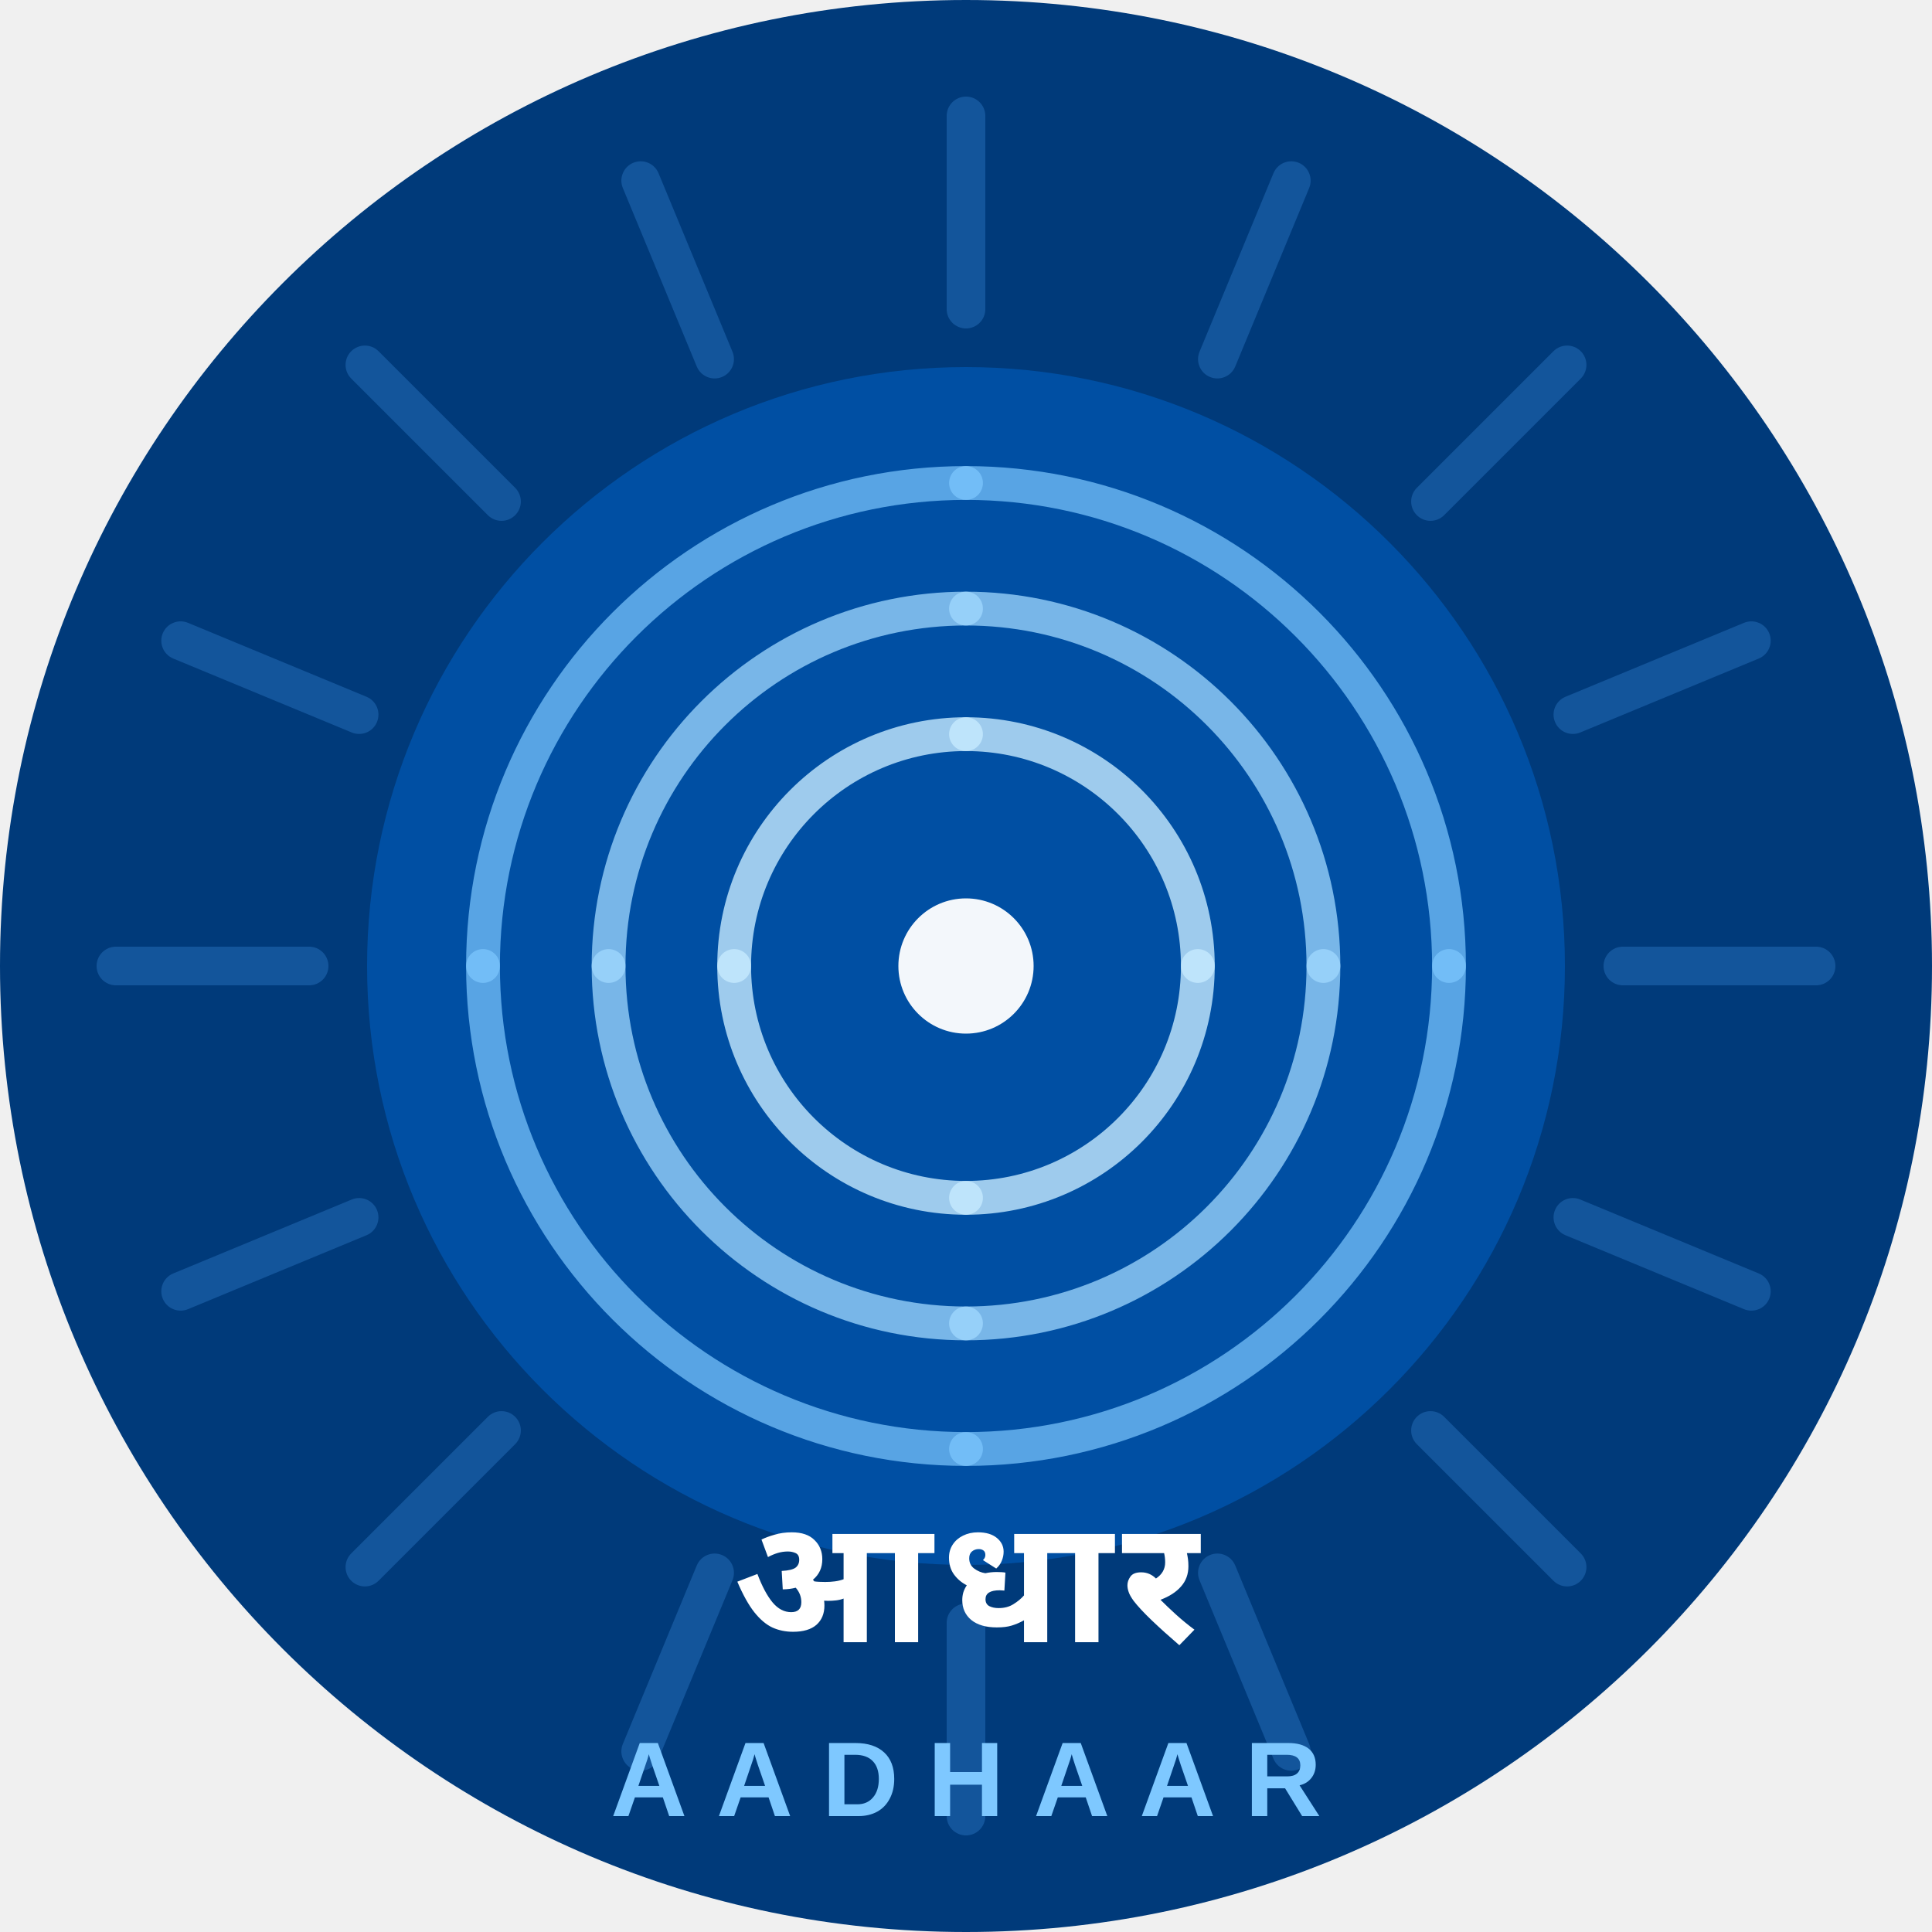
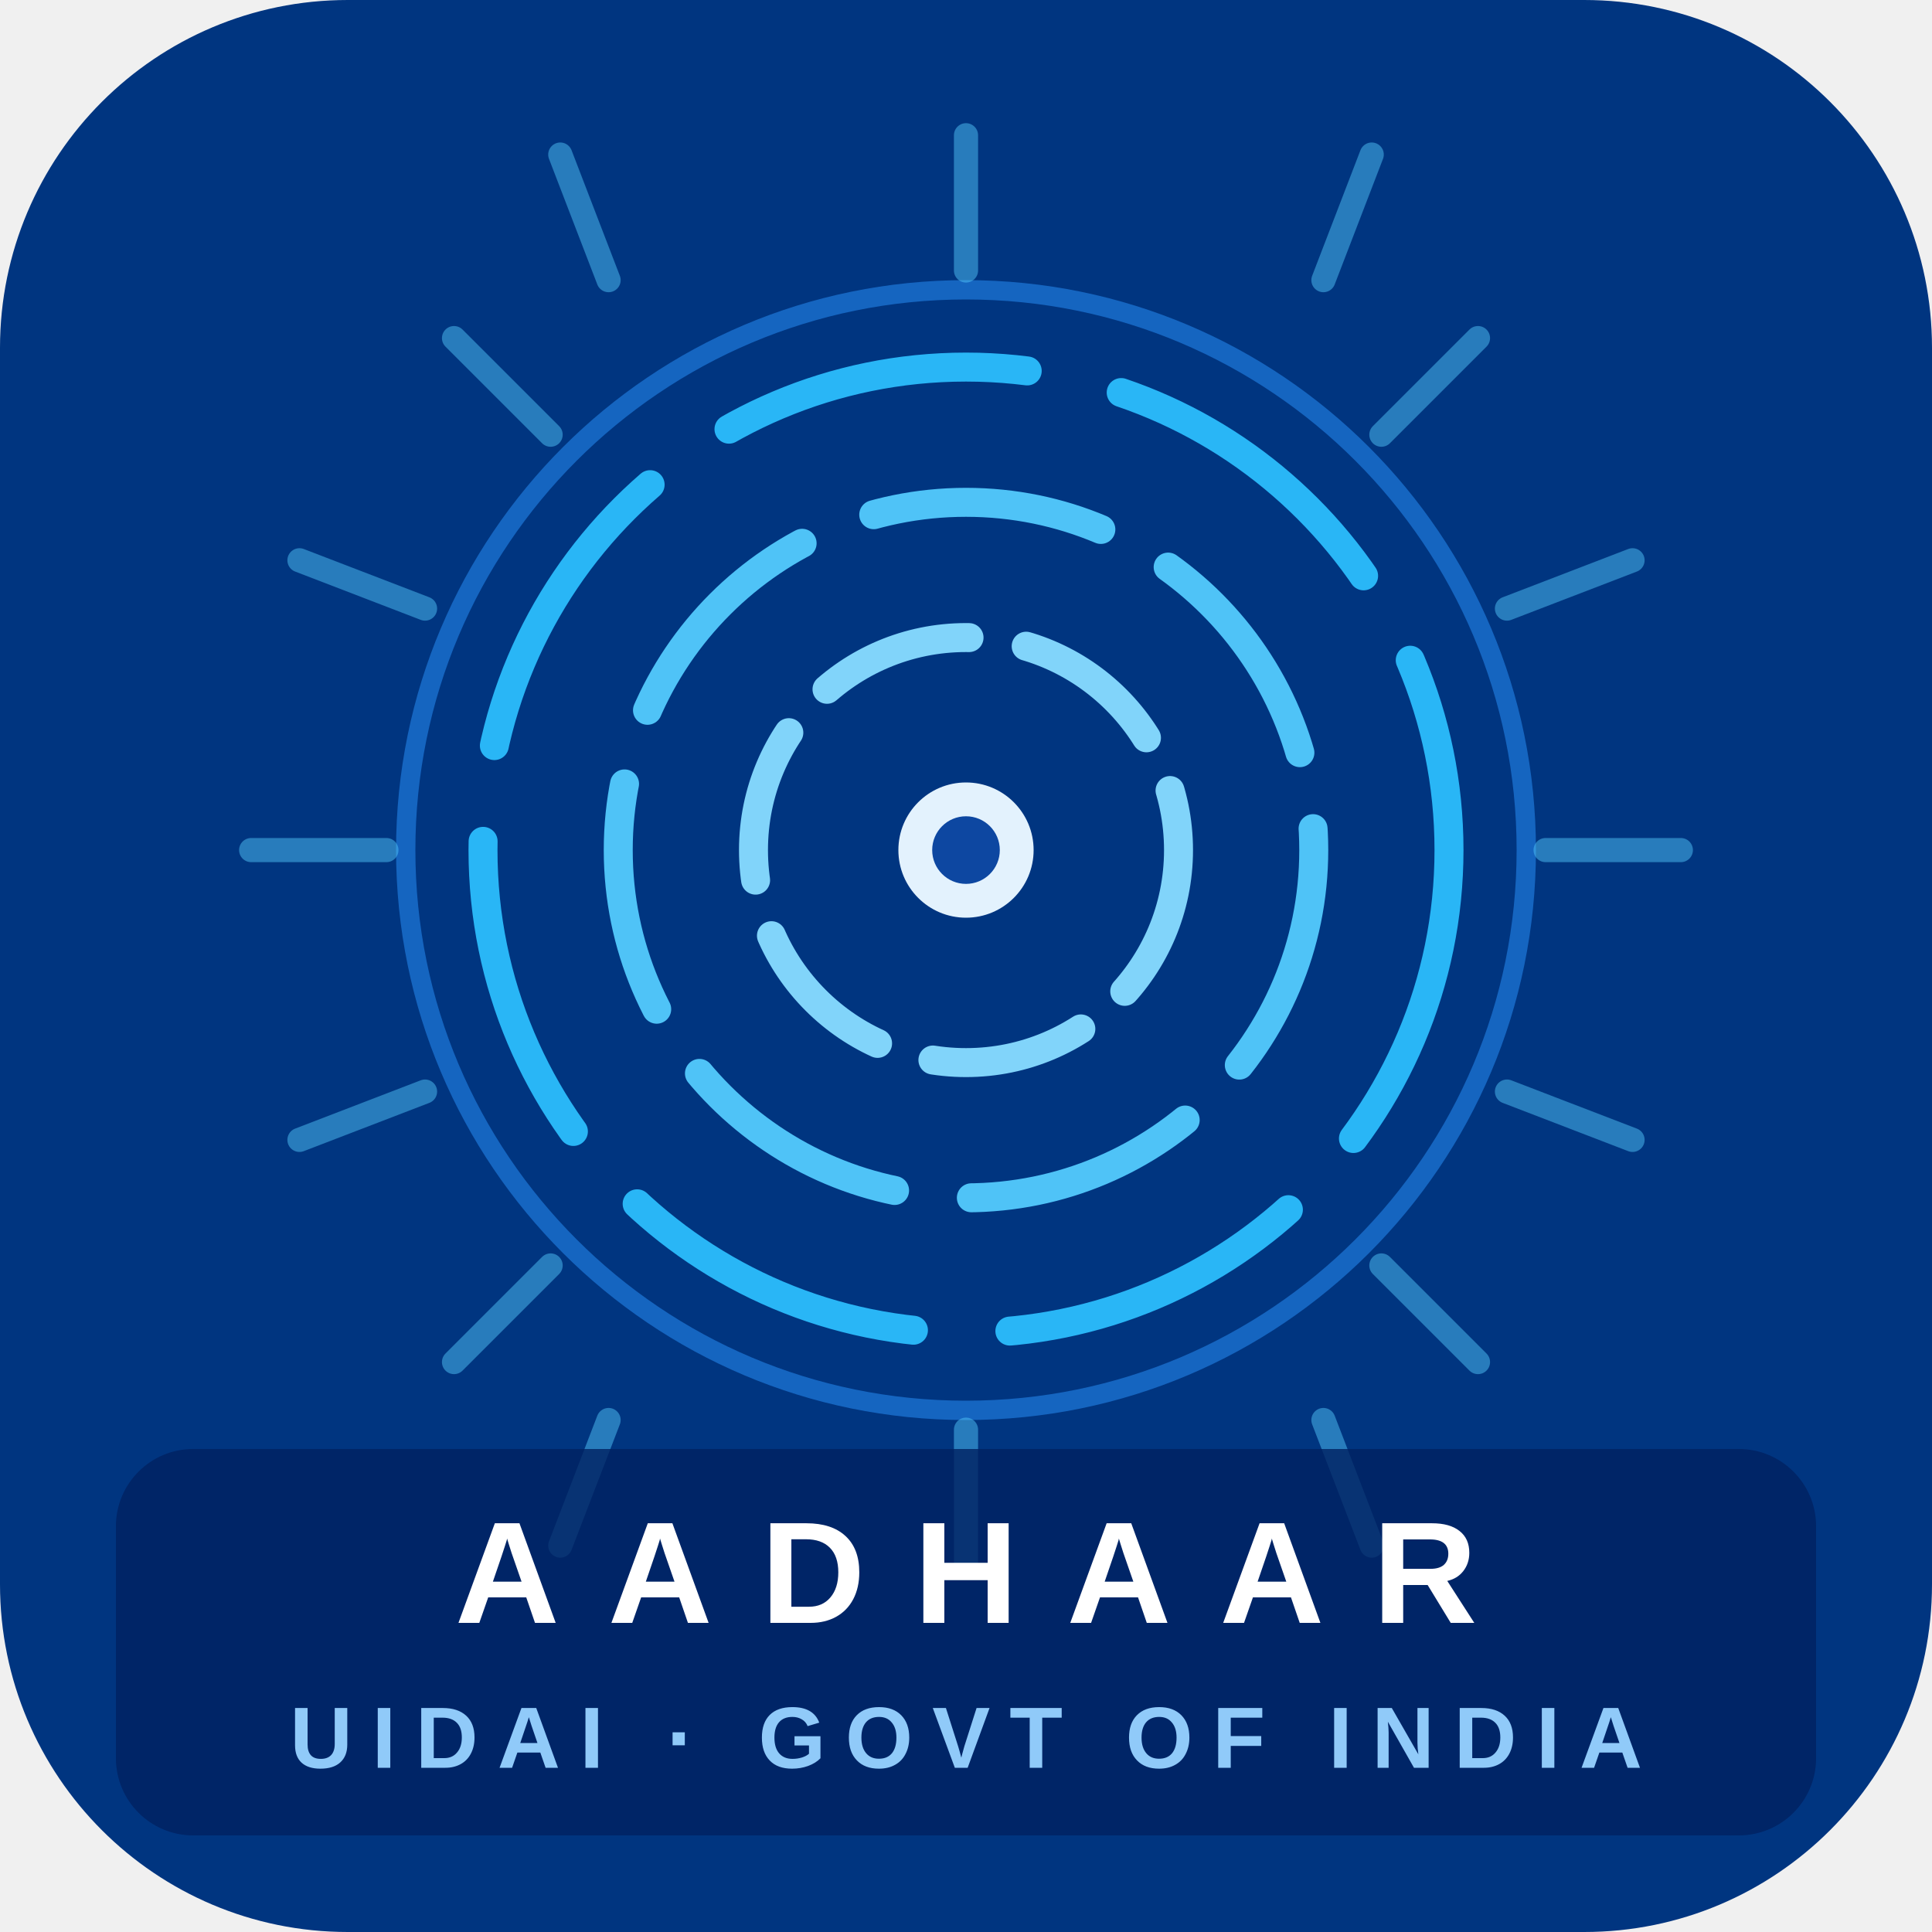
<svg xmlns="http://www.w3.org/2000/svg" viewBox="0 0 200 200" width="200" height="200">
-   <circle cx="100" cy="100" r="100" fill="#003A7A" />
-   <g opacity="0.25" fill="#4DA6FF">
-     <rect x="98" y="10" width="4" height="24" rx="2" transform="rotate(0 100 100)" />
-     <rect x="98" y="10" width="4" height="24" rx="2" transform="rotate(22.5 100 100)" />
-     <rect x="98" y="10" width="4" height="24" rx="2" transform="rotate(45 100 100)" />
-     <rect x="98" y="10" width="4" height="24" rx="2" transform="rotate(67.5 100 100)" />
-     <rect x="98" y="10" width="4" height="24" rx="2" transform="rotate(90 100 100)" />
-     <rect x="98" y="10" width="4" height="24" rx="2" transform="rotate(112.5 100 100)" />
-     <rect x="98" y="10" width="4" height="24" rx="2" transform="rotate(135 100 100)" />
-     <rect x="98" y="10" width="4" height="24" rx="2" transform="rotate(157.5 100 100)" />
-     <rect x="98" y="10" width="4" height="24" rx="2" transform="rotate(180 100 100)" />
-     <rect x="98" y="10" width="4" height="24" rx="2" transform="rotate(202.5 100 100)" />
-     <rect x="98" y="10" width="4" height="24" rx="2" transform="rotate(225 100 100)" />
-     <rect x="98" y="10" width="4" height="24" rx="2" transform="rotate(247.5 100 100)" />
-     <rect x="98" y="10" width="4" height="24" rx="2" transform="rotate(270 100 100)" />
-     <rect x="98" y="10" width="4" height="24" rx="2" transform="rotate(292.5 100 100)" />
-     <rect x="98" y="10" width="4" height="24" rx="2" transform="rotate(315 100 100)" />
-     <rect x="98" y="10" width="4" height="24" rx="2" transform="rotate(337.5 100 100)" />
+   <rect width="200" height="200" rx="36" fill="#003580" />
+   <circle cx="100" cy="88" r="58" fill="none" stroke="#1565C0" stroke-width="2" />
+   <g stroke="#4FC3F7" stroke-width="2.5" stroke-linecap="round" opacity="0.5">
+     <line x1="100" y1="14" x2="100" y2="28" />
+     <line x1="100" y1="148" x2="100" y2="162" />
+     <line x1="26" y1="88" x2="40" y2="88" />
+     <line x1="160" y1="88" x2="174" y2="88" />
+     <line x1="47" y1="35" x2="57" y2="45" />
+     <line x1="143" y1="131" x2="153" y2="141" />
+     <line x1="153" y1="35" x2="143" y2="45" />
+     <line x1="47" y1="141" x2="57" y2="131" />
+     <line x1="31" y1="58" x2="44" y2="63" />
+     <line x1="156" y1="113" x2="169" y2="118" />
+     <line x1="169" y1="58" x2="156" y2="63" />
+     <line x1="31" y1="118" x2="44" y2="113" />
+     <line x1="58" y1="16" x2="63" y2="29" />
+     <line x1="137" y1="147" x2="142" y2="160" />
+     <line x1="142" y1="16" x2="137" y2="29" />
+     <line x1="58" y1="160" x2="63" y2="147" />
  </g>
-   <circle cx="100" cy="100" r="62" fill="#004FA3" />
-   <path d="M 100 50 A 50 50 0 0 1 150 100" fill="none" stroke="#7EC8FF" stroke-width="3.5" stroke-linecap="round" opacity="0.7" />
-   <path d="M 50 100 A 50 50 0 0 1 100 50" fill="none" stroke="#7EC8FF" stroke-width="3.5" stroke-linecap="round" opacity="0.7" />
-   <path d="M 150 100 A 50 50 0 0 1 100 150" fill="none" stroke="#7EC8FF" stroke-width="3.5" stroke-linecap="round" opacity="0.7" />
-   <path d="M 100 150 A 50 50 0 0 1 50 100" fill="none" stroke="#7EC8FF" stroke-width="3.5" stroke-linecap="round" opacity="0.7" />
-   <path d="M 100 63 A 37 37 0 0 1 137 100" fill="none" stroke="#A0D8FF" stroke-width="3.5" stroke-linecap="round" opacity="0.75" />
-   <path d="M 63 100 A 37 37 0 0 1 100 63" fill="none" stroke="#A0D8FF" stroke-width="3.5" stroke-linecap="round" opacity="0.75" />
-   <path d="M 137 100 A 37 37 0 0 1 100 137" fill="none" stroke="#A0D8FF" stroke-width="3.5" stroke-linecap="round" opacity="0.75" />
-   <path d="M 100 137 A 37 37 0 0 1 63 100" fill="none" stroke="#A0D8FF" stroke-width="3.5" stroke-linecap="round" opacity="0.75" />
-   <path d="M 100 76 A 24 24 0 0 1 124 100" fill="none" stroke="#C5EAFF" stroke-width="3.5" stroke-linecap="round" opacity="0.8" />
-   <path d="M 76 100 A 24 24 0 0 1 100 76" fill="none" stroke="#C5EAFF" stroke-width="3.5" stroke-linecap="round" opacity="0.8" />
-   <path d="M 124 100 A 24 24 0 0 1 100 124" fill="none" stroke="#C5EAFF" stroke-width="3.5" stroke-linecap="round" opacity="0.8" />
-   <path d="M 100 124 A 24 24 0 0 1 76 100" fill="none" stroke="#C5EAFF" stroke-width="3.5" stroke-linecap="round" opacity="0.8" />
-   <circle cx="100" cy="100" r="7" fill="#FFFFFF" opacity="0.95" />
-   <text x="100" y="170" text-anchor="middle" font-family="'Noto Sans Devanagari', Arial, sans-serif" font-size="18" font-weight="700" fill="#FFFFFF" letter-spacing="1">आधार</text>
-   <text x="100" y="188" text-anchor="middle" font-family="Arial, sans-serif" font-size="11" font-weight="700" fill="#7EC8FF" letter-spacing="3">AADHAAR</text>
+   <circle cx="100" cy="88" r="50" fill="none" stroke="#29B6F6" stroke-width="3" stroke-dasharray="32 10" stroke-linecap="round" />
+   <circle cx="100" cy="88" r="36" fill="none" stroke="#4FC3F7" stroke-width="3" stroke-dasharray="24 8" stroke-linecap="round" />
+   <circle cx="100" cy="88" r="22" fill="none" stroke="#81D4FA" stroke-width="3" stroke-dasharray="16 6" stroke-linecap="round" />
+   <circle cx="100" cy="88" r="7" fill="#E3F2FD" />
+   <circle cx="100" cy="88" r="3.5" fill="#0D47A1" />
+   <rect x="12" y="150" width="176" height="40" rx="8" fill="#002060" opacity="0.8" />
+   <text x="100" y="168" text-anchor="middle" font-family="Arial Black, Arial, sans-serif" font-size="15" font-weight="900" letter-spacing="5" fill="#FFFFFF">AADHAAR</text>
+   <text x="100" y="183" text-anchor="middle" font-family="Arial, sans-serif" font-size="9" font-weight="600" letter-spacing="2" fill="#90CAF9">UIDAI · GOVT OF INDIA</text>
</svg>
